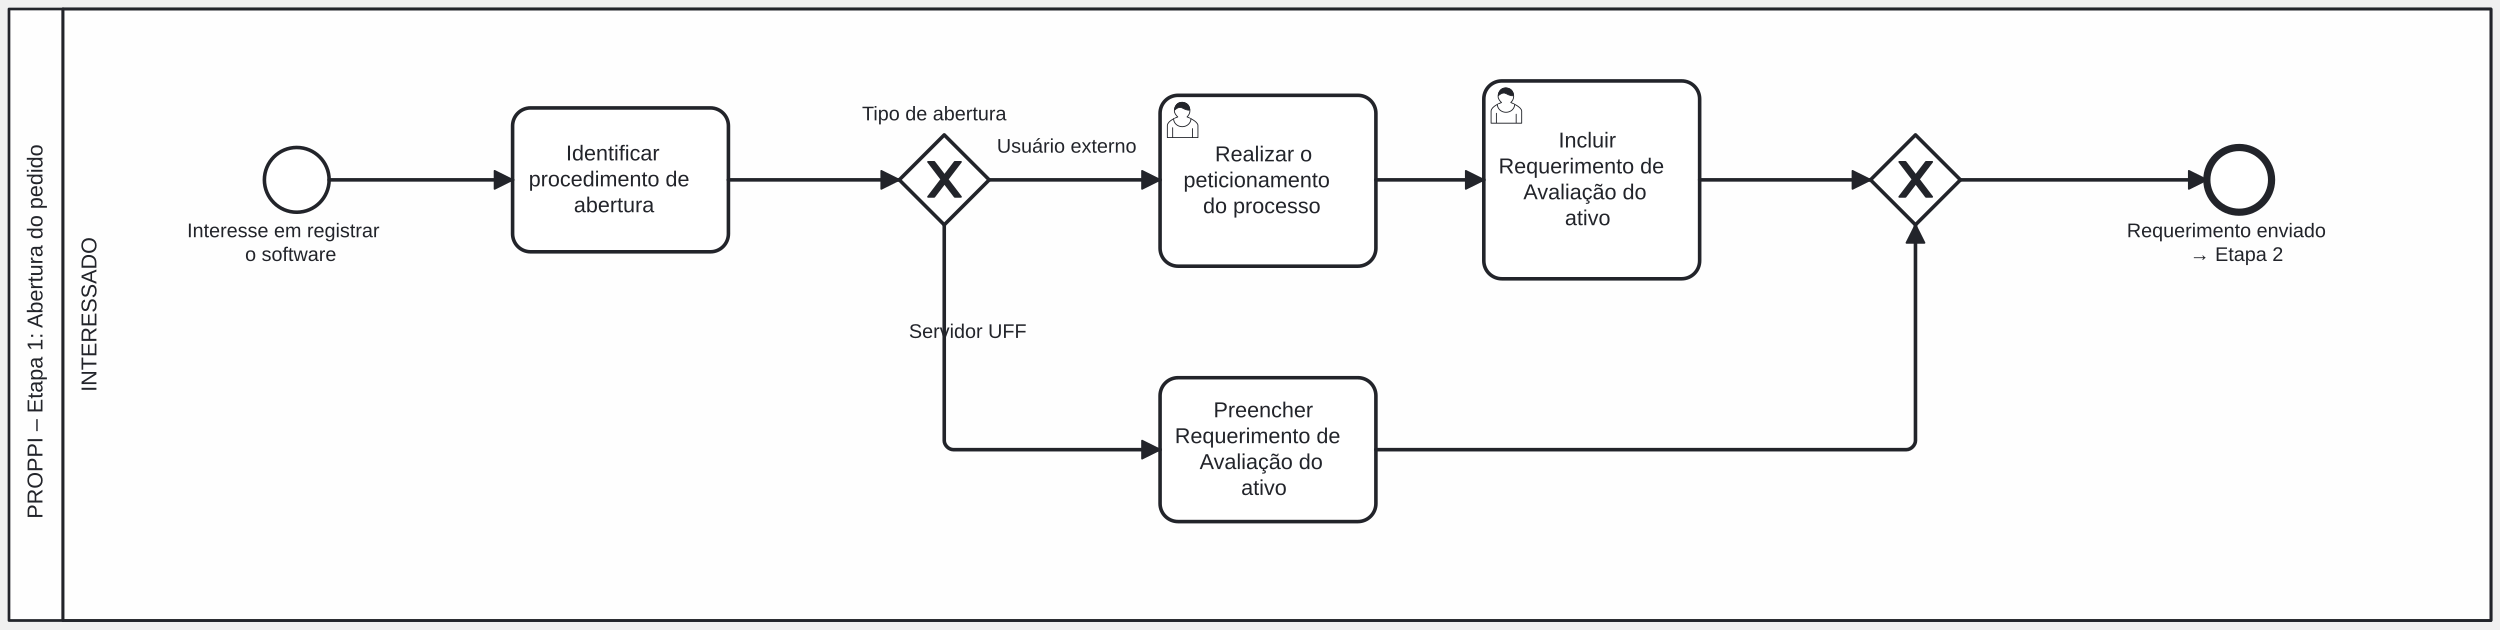
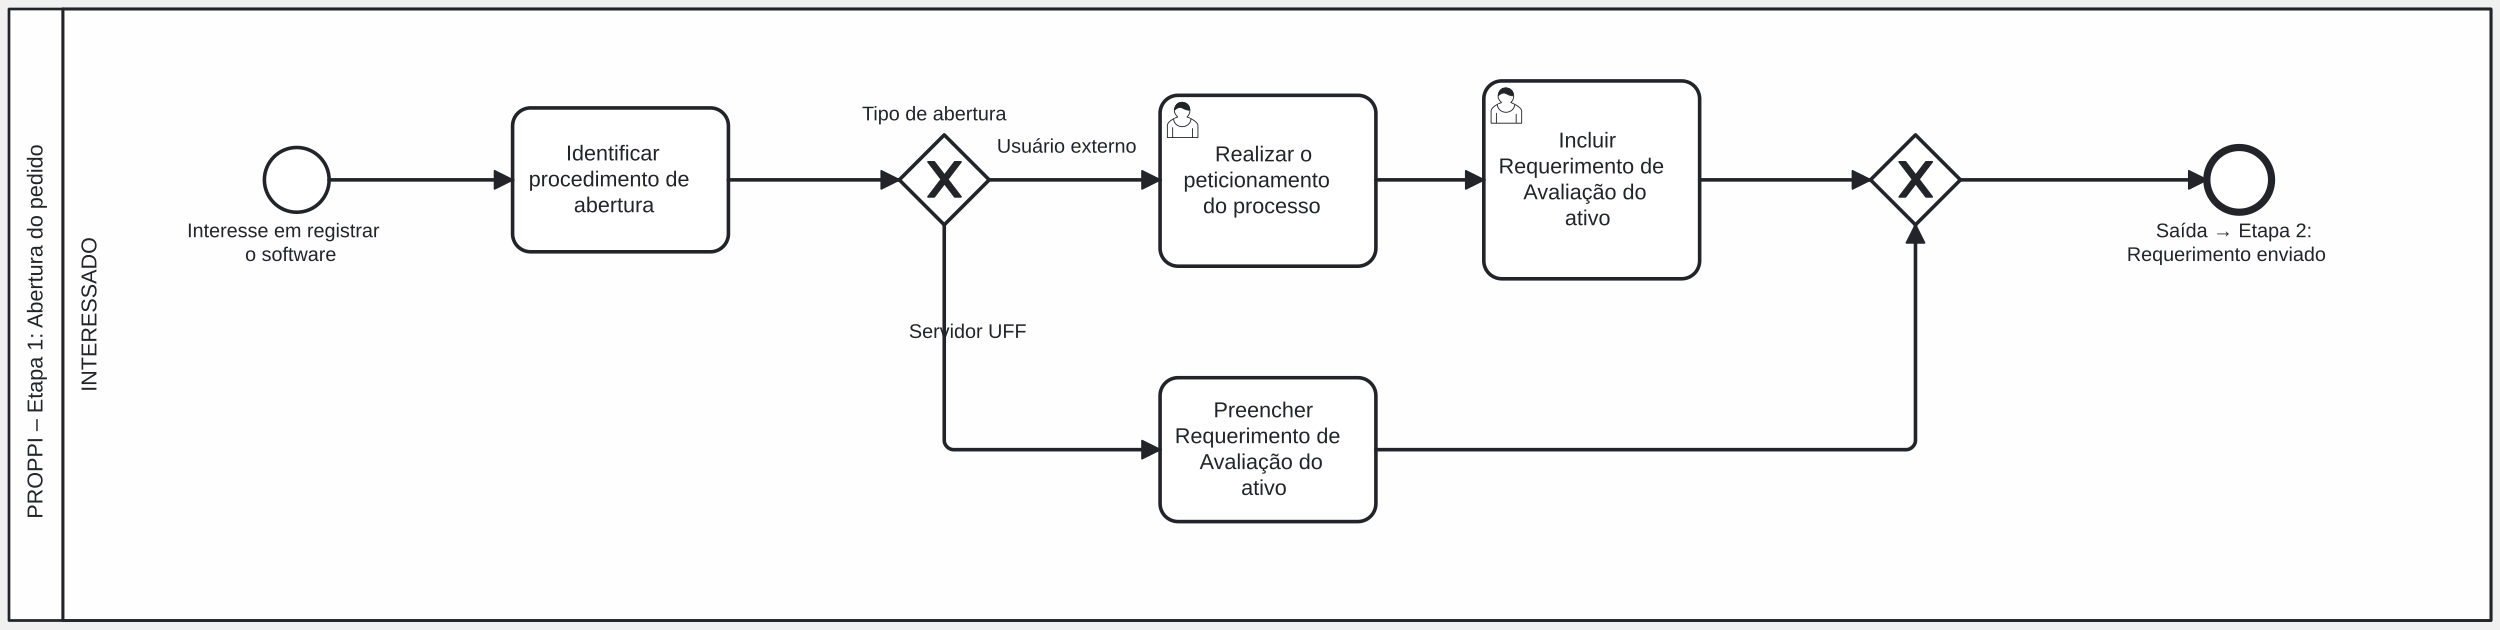
<svg xmlns="http://www.w3.org/2000/svg" width="1390" height="350" viewBox="-5 -5 1390 350" version="1.1">
  <g class="djs-group">
    <g class="djs-element djs-shape" data-element-id="Pool_PROPPI" transform="matrix(1 0 0 1 0 0)" style="display: block;">
      <g class="djs-visual">
        <rect x="0" y="0" width="1380" height="340" rx="0" ry="0" style="stroke-linecap: round; stroke-linejoin: round; stroke: rgb(34, 36, 42); stroke-width: 1.5px; fill: white; fill-opacity: 0.95;" />
        <path style="fill: none; stroke-linecap: round; stroke-linejoin: round; stroke: rgb(34, 36, 42); stroke-width: 1.5px;" d="M30,0L30,340" />
        <text lineHeight="1.2" class="djs-label" transform="matrix(-1.83697e-16 -1 1 -1.83697e-16 0 340)" style="font-family: Arial, sans-serif; font-size: 12px; font-weight: normal; fill: rgb(34, 36, 42);">
          <tspan x="56.592" y="18.6">PROPPI – Etapa 1: Abertura do pedido</tspan>
        </text>
      </g>
      <rect class="djs-hit djs-hit-all" x="0" y="0" width="1380" height="340" style="fill: none; stroke-opacity: 0; stroke: white; stroke-width: 15px;" />
    </g>
    <g class="djs-children">
      <g class="djs-group">
        <g class="djs-element djs-shape" data-element-id="L_INT" transform="matrix(1 0 0 1 30 0)" style="display: block;">
          <g class="djs-visual">
            <rect x="0" y="0" width="1350" height="340" rx="0" ry="0" style="stroke-linecap: round; stroke-linejoin: round; stroke: rgb(34, 36, 42); stroke-width: 1.5px; fill: white; fill-opacity: 0.25;" />
            <text lineHeight="1.2" class="djs-label" transform="matrix(-1.83697e-16 -1 1 -1.83697e-16 0 340)" style="font-family: Arial, sans-serif; font-size: 12px; font-weight: normal; fill: rgb(34, 36, 42);">
              <tspan x="127.15" y="18.6">INTERESSADO</tspan>
            </text>
          </g>
          <rect class="djs-hit djs-hit-all" x="0" y="0" width="1350" height="340" style="fill: none; stroke-opacity: 0; stroke: white; stroke-width: 15px;" />
        </g>
      </g>
      <g class="djs-group">
        <g class="djs-element djs-shape" data-element-id="i_inicio" transform="matrix(1 0 0 1 142 77)" style="display: block;">
          <g class="djs-visual">
            <circle cx="18" cy="18" r="18" style="stroke-linecap: round; stroke-linejoin: round; stroke: rgb(34, 36, 42); stroke-width: 2px; fill: white; fill-opacity: 0.95;" />
          </g>
          <rect class="djs-hit djs-hit-all" x="0" y="0" width="36" height="36" style="fill: none; stroke-opacity: 0; stroke: white; stroke-width: 15px;" />
        </g>
      </g>
      <g class="djs-group">
        <g class="djs-element djs-shape" data-element-id="i_inicio_label" transform="matrix(1 0 0 1 95 117)" style="display: block;">
          <g class="djs-visual">
            <text lineHeight="1.2" class="djs-label" style="font-family: Arial, sans-serif; font-size: 11px; font-weight: normal; fill: rgb(34, 36, 42);">
              <tspan x="4.017" y="9.9">Interesse em registrar </tspan>
              <tspan x="36.267" y="23.1">o software</tspan>
            </text>
          </g>
          <rect class="djs-hit djs-hit-all" x="0" y="0" width="130" height="27" style="fill: none; stroke-opacity: 0; stroke: white; stroke-width: 15px;" />
        </g>
      </g>
      <g class="djs-group">
        <g class="djs-element djs-shape" data-element-id="i_identificar" transform="matrix(1 0 0 1 280 55)" style="display: block;">
          <g class="djs-visual">
            <rect x="0" y="0" width="120" height="80" rx="10" ry="10" style="stroke-linecap: round; stroke-linejoin: round; stroke: rgb(34, 36, 42); stroke-width: 2px; fill: white; fill-opacity: 0.95;" />
            <text lineHeight="1.2" class="djs-label" style="font-family: Arial, sans-serif; font-size: 12px; font-weight: normal; fill: rgb(34, 36, 42);">
              <tspan x="29.687" y="29.2">Identificar </tspan>
              <tspan x="8.95" y="43.6">procedimento de </tspan>
              <tspan x="34.058" y="58">abertura</tspan>
            </text>
          </g>
          <rect class="djs-hit djs-hit-all" x="0" y="0" width="120" height="80" style="fill: none; stroke-opacity: 0; stroke: white; stroke-width: 15px;" />
        </g>
      </g>
      <g class="djs-group">
        <g class="djs-element djs-shape" data-element-id="i_gw_tipo" transform="matrix(1 0 0 1 495 70)" style="display: block;">
          <g class="djs-visual">
            <polygon points="25,0 50,25 25,50 0,25" style="stroke-linecap: round; stroke-linejoin: round; stroke: rgb(34, 36, 42); stroke-width: 2px; fill: white; fill-opacity: 0.95;" />
            <path d="m 16,15 7.429,9.714 -7.429,9.714 3.429,0 5.714,-7.464 5.714,7.464 3.429,0 -7.429,-9.714 7.429,-9.714 -3.429,0 -5.714,7.464 -5.714,-7.464 -3.429,0 z" style="fill: rgb(34, 36, 42); stroke-linecap: round; stroke-linejoin: round; stroke: rgb(34, 36, 42); stroke-width: 1px;" />
          </g>
          <rect class="djs-hit djs-hit-all" x="0" y="0" width="50" height="50" style="fill: none; stroke-opacity: 0; stroke: white; stroke-width: 15px;" />
        </g>
      </g>
      <g class="djs-group">
        <g class="djs-element djs-shape" data-element-id="i_gw_tipo_label" transform="matrix(1 0 0 1 459 52)" style="display: block;">
          <g class="djs-visual">
            <text lineHeight="1.2" class="djs-label" style="font-family: Arial, sans-serif; font-size: 11px; font-weight: normal; fill: rgb(34, 36, 42);">
              <tspan x="15.273" y="9.9">Tipo de abertura</tspan>
            </text>
          </g>
          <rect class="djs-hit djs-hit-all" x="0" y="0" width="122" height="14" style="fill: none; stroke-opacity: 0; stroke: white; stroke-width: 15px;" />
        </g>
      </g>
      <g class="djs-group">
        <g class="djs-element djs-shape" data-element-id="i_petic_proc" transform="matrix(1 0 0 1 640 48)" style="display: block;">
          <g class="djs-visual">
            <rect x="0" y="0" width="120" height="95" rx="10" ry="10" style="stroke-linecap: round; stroke-linejoin: round; stroke: rgb(34, 36, 42); stroke-width: 2px; fill: white; fill-opacity: 0.95;" />
            <text lineHeight="1.2" class="djs-label" style="font-family: Arial, sans-serif; font-size: 12px; font-weight: normal; fill: rgb(34, 36, 42);">
              <tspan x="30.527" y="36.7">Realizar o </tspan>
              <tspan x="13.002" y="51.1">peticionamento </tspan>
              <tspan x="23.886" y="65.5">do processo</tspan>
            </text>
            <path d="m 15,12 c 0.909,-0.845 1.594,-2.049 1.594,-3.385 0,-2.554 -1.805,-4.622 -4.357,-4.622 -2.552,0 -4.288,2.068 -4.288,4.622 0,1.348 0.974,2.562 1.896,3.405 -0.529,0.187 -5.669,2.097 -5.794,4.756 v 6.718 h 17 v -6.718 c 0,-2.298 -5.528,-4.595 -6.051,-4.776 zm -8,6 l 0,5.5 m 11,0 l 0,-5" style="fill: white; stroke-linecap: round; stroke-linejoin: round; stroke: rgb(34, 36, 42); stroke-width: 0.5px;" />
            <path d="m 15,12 m 2.162,1.009 c 0,2.447 -2.158,4.431 -4.821,4.431 -2.665,0 -4.822,-1.981 -4.822,-4.431 " style="fill: white; stroke-linecap: round; stroke-linejoin: round; stroke: rgb(34, 36, 42); stroke-width: 0.5px;" />
            <path d="m 15,12 m -6.9,-3.80 c 0,0 2.251,-2.358 4.274,-1.177 2.024,1.181 4.221,1.537 4.124,0.965 -0.098,-0.57 -0.117,-3.791 -4.191,-4.136 -3.575,0.001 -4.208,3.367 -4.207,4.348 z" style="fill: rgb(34, 36, 42); stroke-linecap: round; stroke-linejoin: round; stroke: rgb(34, 36, 42); stroke-width: 0.5px;" />
          </g>
          <rect class="djs-hit djs-hit-all" x="0" y="0" width="120" height="95" style="fill: none; stroke-opacity: 0; stroke: white; stroke-width: 15px;" />
        </g>
      </g>
      <g class="djs-group">
        <g class="djs-element djs-shape" data-element-id="i_incluir_req" transform="matrix(1 0 0 1 820 40)" style="display: block;">
          <g class="djs-visual">
            <rect x="0" y="0" width="120" height="110" rx="10" ry="10" style="stroke-linecap: round; stroke-linejoin: round; stroke: rgb(34, 36, 42); stroke-width: 2px; fill: white; fill-opacity: 0.95;" />
            <text lineHeight="1.2" class="djs-label" style="font-family: Arial, sans-serif; font-size: 12px; font-weight: normal; fill: rgb(34, 36, 42);">
              <tspan x="41.525" y="37">Incluir </tspan>
              <tspan x="8.203" y="51.4">Requerimento de </tspan>
              <tspan x="21.976" y="65.8">Avaliação do </tspan>
              <tspan x="45.082" y="80.2">ativo</tspan>
            </text>
            <path d="m 15,12 c 0.909,-0.845 1.594,-2.049 1.594,-3.385 0,-2.554 -1.805,-4.622 -4.357,-4.622 -2.552,0 -4.288,2.068 -4.288,4.622 0,1.348 0.974,2.562 1.896,3.405 -0.529,0.187 -5.669,2.097 -5.794,4.756 v 6.718 h 17 v -6.718 c 0,-2.298 -5.528,-4.595 -6.051,-4.776 zm -8,6 l 0,5.5 m 11,0 l 0,-5" style="fill: white; stroke-linecap: round; stroke-linejoin: round; stroke: rgb(34, 36, 42); stroke-width: 0.5px;" />
            <path d="m 15,12 m 2.162,1.009 c 0,2.447 -2.158,4.431 -4.821,4.431 -2.665,0 -4.822,-1.981 -4.822,-4.431 " style="fill: white; stroke-linecap: round; stroke-linejoin: round; stroke: rgb(34, 36, 42); stroke-width: 0.5px;" />
            <path d="m 15,12 m -6.9,-3.80 c 0,0 2.251,-2.358 4.274,-1.177 2.024,1.181 4.221,1.537 4.124,0.965 -0.098,-0.57 -0.117,-3.791 -4.191,-4.136 -3.575,0.001 -4.208,3.367 -4.207,4.348 z" style="fill: rgb(34, 36, 42); stroke-linecap: round; stroke-linejoin: round; stroke: rgb(34, 36, 42); stroke-width: 0.5px;" />
          </g>
          <rect class="djs-hit djs-hit-all" x="0" y="0" width="120" height="110" style="fill: none; stroke-opacity: 0; stroke: white; stroke-width: 15px;" />
        </g>
      </g>
      <g class="djs-group">
        <g class="djs-element djs-shape" data-element-id="i_preencher_req" transform="matrix(1 0 0 1 640 205)" style="display: block;">
          <g class="djs-visual">
            <rect x="0" y="0" width="120" height="80" rx="10" ry="10" style="stroke-linecap: round; stroke-linejoin: round; stroke: rgb(34, 36, 42); stroke-width: 2px; fill: white; fill-opacity: 0.95;" />
            <text lineHeight="1.2" class="djs-label" style="font-family: Arial, sans-serif; font-size: 12px; font-weight: normal; fill: rgb(34, 36, 42);">
              <tspan x="29.707" y="22">Preencher </tspan>
              <tspan x="8.203" y="36.4">Requerimento de </tspan>
              <tspan x="21.976" y="50.8">Avaliação do </tspan>
              <tspan x="45.082" y="65.2">ativo</tspan>
            </text>
          </g>
          <rect class="djs-hit djs-hit-all" x="0" y="0" width="120" height="80" style="fill: none; stroke-opacity: 0; stroke: white; stroke-width: 15px;" />
        </g>
      </g>
      <g class="djs-group">
        <g class="djs-element djs-shape" data-element-id="i_join_tipo" transform="matrix(1 0 0 1 1035 70)" style="display: block;">
          <g class="djs-visual">
            <polygon points="25,0 50,25 25,50 0,25" style="stroke-linecap: round; stroke-linejoin: round; stroke: rgb(34, 36, 42); stroke-width: 2px; fill: white; fill-opacity: 0.95;" />
            <path d="m 16,15 7.429,9.714 -7.429,9.714 3.429,0 5.714,-7.464 5.714,7.464 3.429,0 -7.429,-9.714 7.429,-9.714 -3.429,0 -5.714,7.464 -5.714,-7.464 -3.429,0 z" style="fill: rgb(34, 36, 42); stroke-linecap: round; stroke-linejoin: round; stroke: rgb(34, 36, 42); stroke-width: 1px;" />
          </g>
          <rect class="djs-hit djs-hit-all" x="0" y="0" width="50" height="50" style="fill: none; stroke-opacity: 0; stroke: white; stroke-width: 15px;" />
        </g>
      </g>
      <g class="djs-group">
        <g class="djs-element djs-shape" data-element-id="e1_fim" transform="matrix(1 0 0 1 1222 77)" style="display: block;">
          <g class="djs-visual">
            <circle cx="18" cy="18" r="18" style="stroke-linecap: round; stroke-linejoin: round; stroke: rgb(34, 36, 42); stroke-width: 4px; fill: white; fill-opacity: 0.95;" />
          </g>
          <rect class="djs-hit djs-hit-all" x="0" y="0" width="36" height="36" style="fill: none; stroke-opacity: 0; stroke: white; stroke-width: 15px;" />
        </g>
      </g>
      <g class="djs-group">
        <g class="djs-element djs-shape" data-element-id="e1_fim_label" transform="matrix(1 0 0 1 1175 117)" style="display: block;">
          <g class="djs-visual">
            <text lineHeight="1.2" class="djs-label" style="font-family: Arial, sans-serif; font-size: 11px; font-weight: normal; fill: rgb(34, 36, 42);">
-               <tspan x="2.515" y="9.9">Requerimento enviado </tspan>
-               <tspan x="37.532" y="23.1">→ Etapa 2</tspan>
+               <tspan x="18.68" y="9.9">Saída → Etapa 2: </tspan>
+               <tspan x="2.515" y="23.1">Requerimento enviado</tspan>
            </text>
          </g>
          <rect class="djs-hit djs-hit-all" x="0" y="0" width="130" height="27" style="fill: none; stroke-opacity: 0; stroke: white; stroke-width: 15px;" />
        </g>
      </g>
      <g class="djs-group">
        <g class="djs-element djs-connection" data-element-id="Etapa1_Abertura_f1" style="display: block;">
          <g class="djs-visual">
            <defs>
              <marker id="marker-1" viewBox="0 0 20 20" refX="11" refY="10" markerWidth="10" markerHeight="10" orient="auto">
                <path d="M 1 5 L 11 10 L 1 15 Z" style="stroke-linecap: round; stroke-linejoin: round; stroke: rgb(34, 36, 42); stroke-width: 1px; fill: rgb(34, 36, 42);" />
              </marker>
            </defs>
            <path data-corner-radius="5" style="fill: none; stroke-linecap: round; stroke-linejoin: round; stroke: rgb(34, 36, 42); stroke-width: 2px; marker-end: url('#marker-1');" d="M178,95L280,95" />
          </g>
          <path d="M178,95L280,95" class="djs-hit djs-hit-stroke" style="fill: none; stroke-opacity: 0; stroke: white; stroke-width: 15px;" />
        </g>
      </g>
      <g class="djs-group">
        <g class="djs-element djs-connection" data-element-id="Etapa1_Abertura_f2" style="display: block;">
          <g class="djs-visual">
            <defs>
              <marker id="marker-2" viewBox="0 0 20 20" refX="11" refY="10" markerWidth="10" markerHeight="10" orient="auto">
                <path d="M 1 5 L 11 10 L 1 15 Z" style="stroke-linecap: round; stroke-linejoin: round; stroke: rgb(34, 36, 42); stroke-width: 1px; fill: rgb(34, 36, 42);" />
              </marker>
            </defs>
            <path data-corner-radius="5" style="fill: none; stroke-linecap: round; stroke-linejoin: round; stroke: rgb(34, 36, 42); stroke-width: 2px; marker-end: url('#marker-2');" d="M400,95L495,95" />
          </g>
          <path d="M400,95L495,95" class="djs-hit djs-hit-stroke" style="fill: none; stroke-opacity: 0; stroke: white; stroke-width: 15px;" />
        </g>
      </g>
      <g class="djs-group">
        <g class="djs-element djs-connection" data-element-id="Etapa1_Abertura_f3" style="display: block;">
          <g class="djs-visual">
            <defs>
              <marker id="marker-3" viewBox="0 0 20 20" refX="11" refY="10" markerWidth="10" markerHeight="10" orient="auto">
                <path d="M 1 5 L 11 10 L 1 15 Z" style="stroke-linecap: round; stroke-linejoin: round; stroke: rgb(34, 36, 42); stroke-width: 1px; fill: rgb(34, 36, 42);" />
              </marker>
            </defs>
            <path data-corner-radius="5" style="fill: none; stroke-linecap: round; stroke-linejoin: round; stroke: rgb(34, 36, 42); stroke-width: 2px; marker-end: url('#marker-3');" d="M545,95L640,95" />
          </g>
          <path d="M545,95L640,95" class="djs-hit djs-hit-stroke" style="fill: none; stroke-opacity: 0; stroke: white; stroke-width: 15px;" />
        </g>
      </g>
      <g class="djs-group">
        <g class="djs-element djs-shape" data-element-id="Etapa1_Abertura_f3_label" transform="matrix(1 0 0 1 549 70)" style="display: block;">
          <g class="djs-visual">
            <text lineHeight="1.2" class="djs-label" style="font-family: Arial, sans-serif; font-size: 11px; font-weight: normal; fill: rgb(34, 36, 42);">
              <tspan x="0.252" y="9.9">Usuário externo</tspan>
            </text>
          </g>
          <rect class="djs-hit djs-hit-all" x="0" y="0" width="88" height="14" style="fill: none; stroke-opacity: 0; stroke: white; stroke-width: 15px;" />
        </g>
      </g>
      <g class="djs-group">
        <g class="djs-element djs-connection" data-element-id="Etapa1_Abertura_f4" style="display: block;">
          <g class="djs-visual">
            <defs>
              <marker id="marker-4" viewBox="0 0 20 20" refX="11" refY="10" markerWidth="10" markerHeight="10" orient="auto">
                <path d="M 1 5 L 11 10 L 1 15 Z" style="stroke-linecap: round; stroke-linejoin: round; stroke: rgb(34, 36, 42); stroke-width: 1px; fill: rgb(34, 36, 42);" />
              </marker>
            </defs>
            <path data-corner-radius="5" style="fill: none; stroke-linecap: round; stroke-linejoin: round; stroke: rgb(34, 36, 42); stroke-width: 2px; marker-end: url('#marker-4');" d="M520,120L520,240C520,242.5,522.5,245,525,245L640,245" />
          </g>
          <path d="M520,120L520,245L640,245" class="djs-hit djs-hit-stroke" style="fill: none; stroke-opacity: 0; stroke: white; stroke-width: 15px;" />
        </g>
      </g>
      <g class="djs-group">
        <g class="djs-element djs-shape" data-element-id="Etapa1_Abertura_f4_label" transform="matrix(1 0 0 1 500 173)" style="display: block;">
          <g class="djs-visual">
            <text lineHeight="1.2" class="djs-label" style="font-family: Arial, sans-serif; font-size: 11px; font-weight: normal; fill: rgb(34, 36, 42);">
              <tspan x="0.362" y="9.9">Servidor UFF</tspan>
            </text>
          </g>
          <rect class="djs-hit djs-hit-all" x="0" y="0" width="71" height="14" style="fill: none; stroke-opacity: 0; stroke: white; stroke-width: 15px;" />
        </g>
      </g>
      <g class="djs-group">
        <g class="djs-element djs-connection" data-element-id="Etapa1_Abertura_f5" style="display: block;">
          <g class="djs-visual">
            <defs>
              <marker id="marker-5" viewBox="0 0 20 20" refX="11" refY="10" markerWidth="10" markerHeight="10" orient="auto">
                <path d="M 1 5 L 11 10 L 1 15 Z" style="stroke-linecap: round; stroke-linejoin: round; stroke: rgb(34, 36, 42); stroke-width: 1px; fill: rgb(34, 36, 42);" />
              </marker>
            </defs>
            <path data-corner-radius="5" style="fill: none; stroke-linecap: round; stroke-linejoin: round; stroke: rgb(34, 36, 42); stroke-width: 2px; marker-end: url('#marker-5');" d="M760,95L820,95" />
          </g>
          <path d="M760,95L820,95" class="djs-hit djs-hit-stroke" style="fill: none; stroke-opacity: 0; stroke: white; stroke-width: 15px;" />
        </g>
      </g>
      <g class="djs-group">
        <g class="djs-element djs-connection" data-element-id="Etapa1_Abertura_f6" style="display: block;">
          <g class="djs-visual">
            <defs>
              <marker id="marker-6" viewBox="0 0 20 20" refX="11" refY="10" markerWidth="10" markerHeight="10" orient="auto">
                <path d="M 1 5 L 11 10 L 1 15 Z" style="stroke-linecap: round; stroke-linejoin: round; stroke: rgb(34, 36, 42); stroke-width: 1px; fill: rgb(34, 36, 42);" />
              </marker>
            </defs>
            <path data-corner-radius="5" style="fill: none; stroke-linecap: round; stroke-linejoin: round; stroke: rgb(34, 36, 42); stroke-width: 2px; marker-end: url('#marker-6');" d="M940,95L1035,95" />
          </g>
          <path d="M940,95L1035,95" class="djs-hit djs-hit-stroke" style="fill: none; stroke-opacity: 0; stroke: white; stroke-width: 15px;" />
        </g>
      </g>
      <g class="djs-group">
        <g class="djs-element djs-connection" data-element-id="Etapa1_Abertura_f7" style="display: block;">
          <g class="djs-visual">
            <defs>
              <marker id="marker-7" viewBox="0 0 20 20" refX="11" refY="10" markerWidth="10" markerHeight="10" orient="auto">
                <path d="M 1 5 L 11 10 L 1 15 Z" style="stroke-linecap: round; stroke-linejoin: round; stroke: rgb(34, 36, 42); stroke-width: 1px; fill: rgb(34, 36, 42);" />
              </marker>
            </defs>
            <path data-corner-radius="5" style="fill: none; stroke-linecap: round; stroke-linejoin: round; stroke: rgb(34, 36, 42); stroke-width: 2px; marker-end: url('#marker-7');" d="M760,245L1055,245C1057.5,245,1060,242.5,1060,240L1060,120" />
          </g>
          <path d="M760,245L1060,245L1060,120" class="djs-hit djs-hit-stroke" style="fill: none; stroke-opacity: 0; stroke: white; stroke-width: 15px;" />
        </g>
      </g>
      <g class="djs-group">
        <g class="djs-element djs-connection" data-element-id="Etapa1_Abertura_f8" style="display: block;">
          <g class="djs-visual">
            <defs>
              <marker id="marker-8" viewBox="0 0 20 20" refX="11" refY="10" markerWidth="10" markerHeight="10" orient="auto">
                <path d="M 1 5 L 11 10 L 1 15 Z" style="stroke-linecap: round; stroke-linejoin: round; stroke: rgb(34, 36, 42); stroke-width: 1px; fill: rgb(34, 36, 42);" />
              </marker>
            </defs>
            <path data-corner-radius="5" style="fill: none; stroke-linecap: round; stroke-linejoin: round; stroke: rgb(34, 36, 42); stroke-width: 2px; marker-end: url('#marker-8');" d="M1085,95L1222,95" />
          </g>
          <path d="M1085,95L1222,95" class="djs-hit djs-hit-stroke" style="fill: none; stroke-opacity: 0; stroke: white; stroke-width: 15px;" />
        </g>
      </g>
    </g>
  </g>
</svg>
